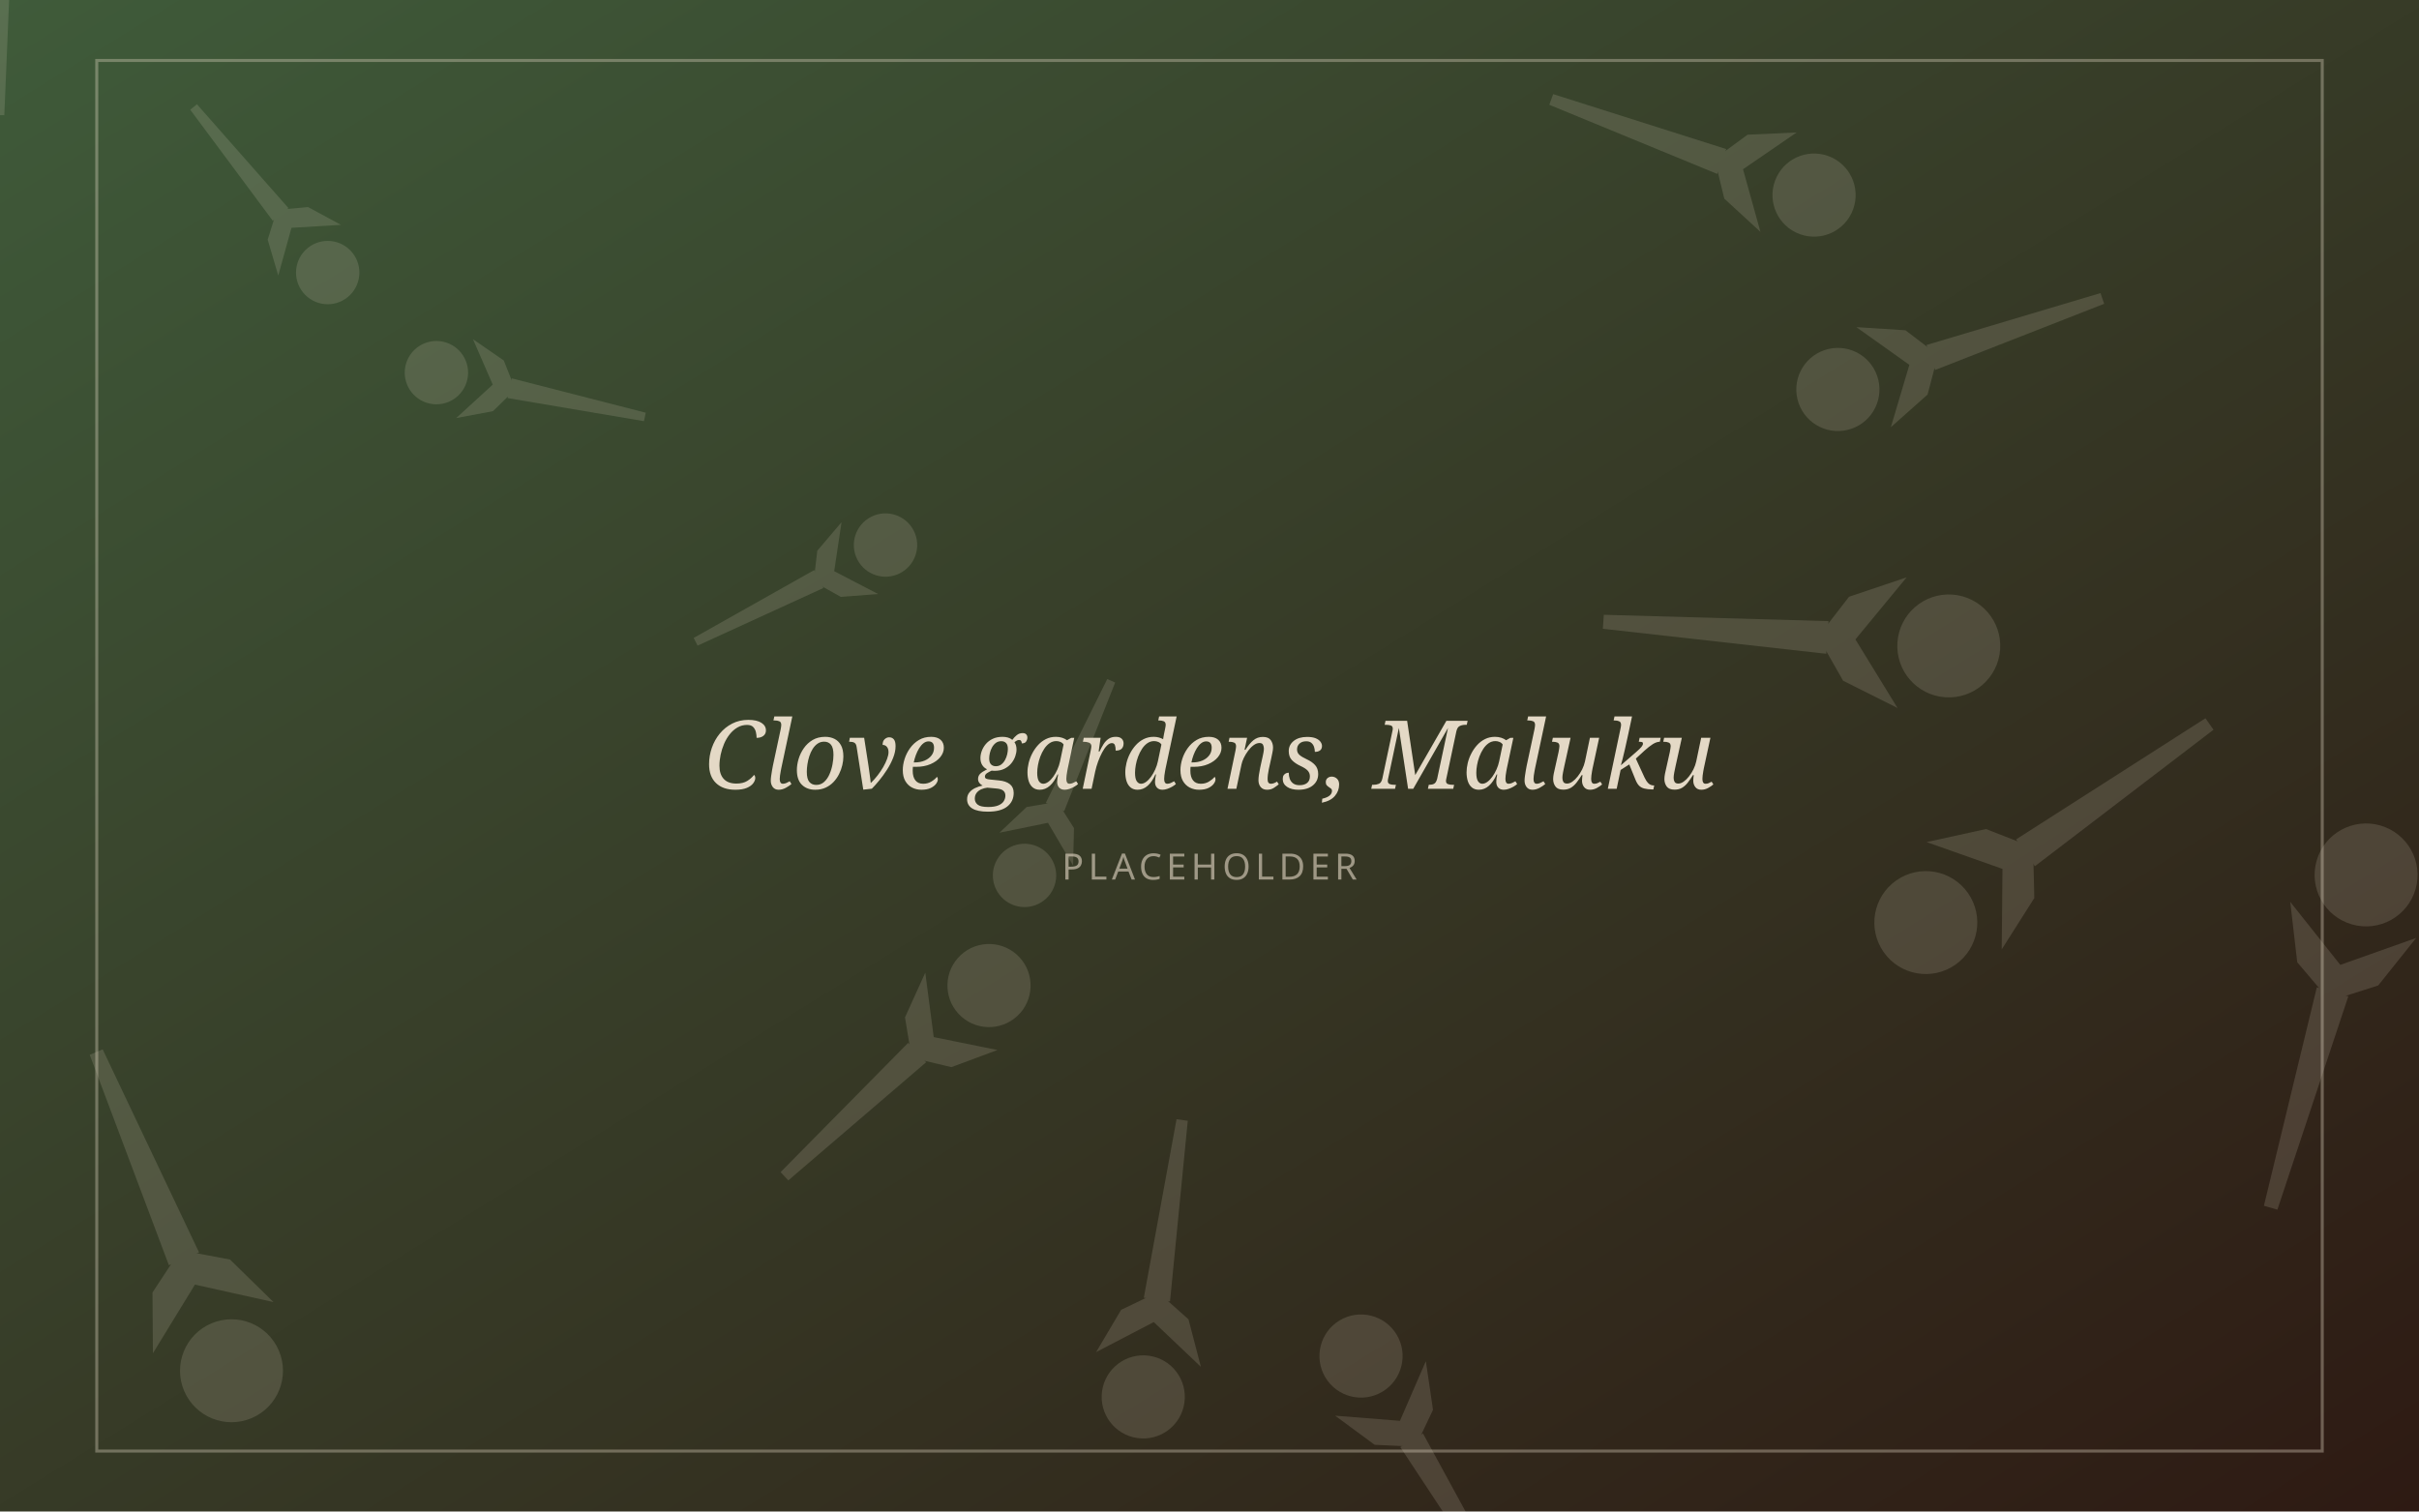
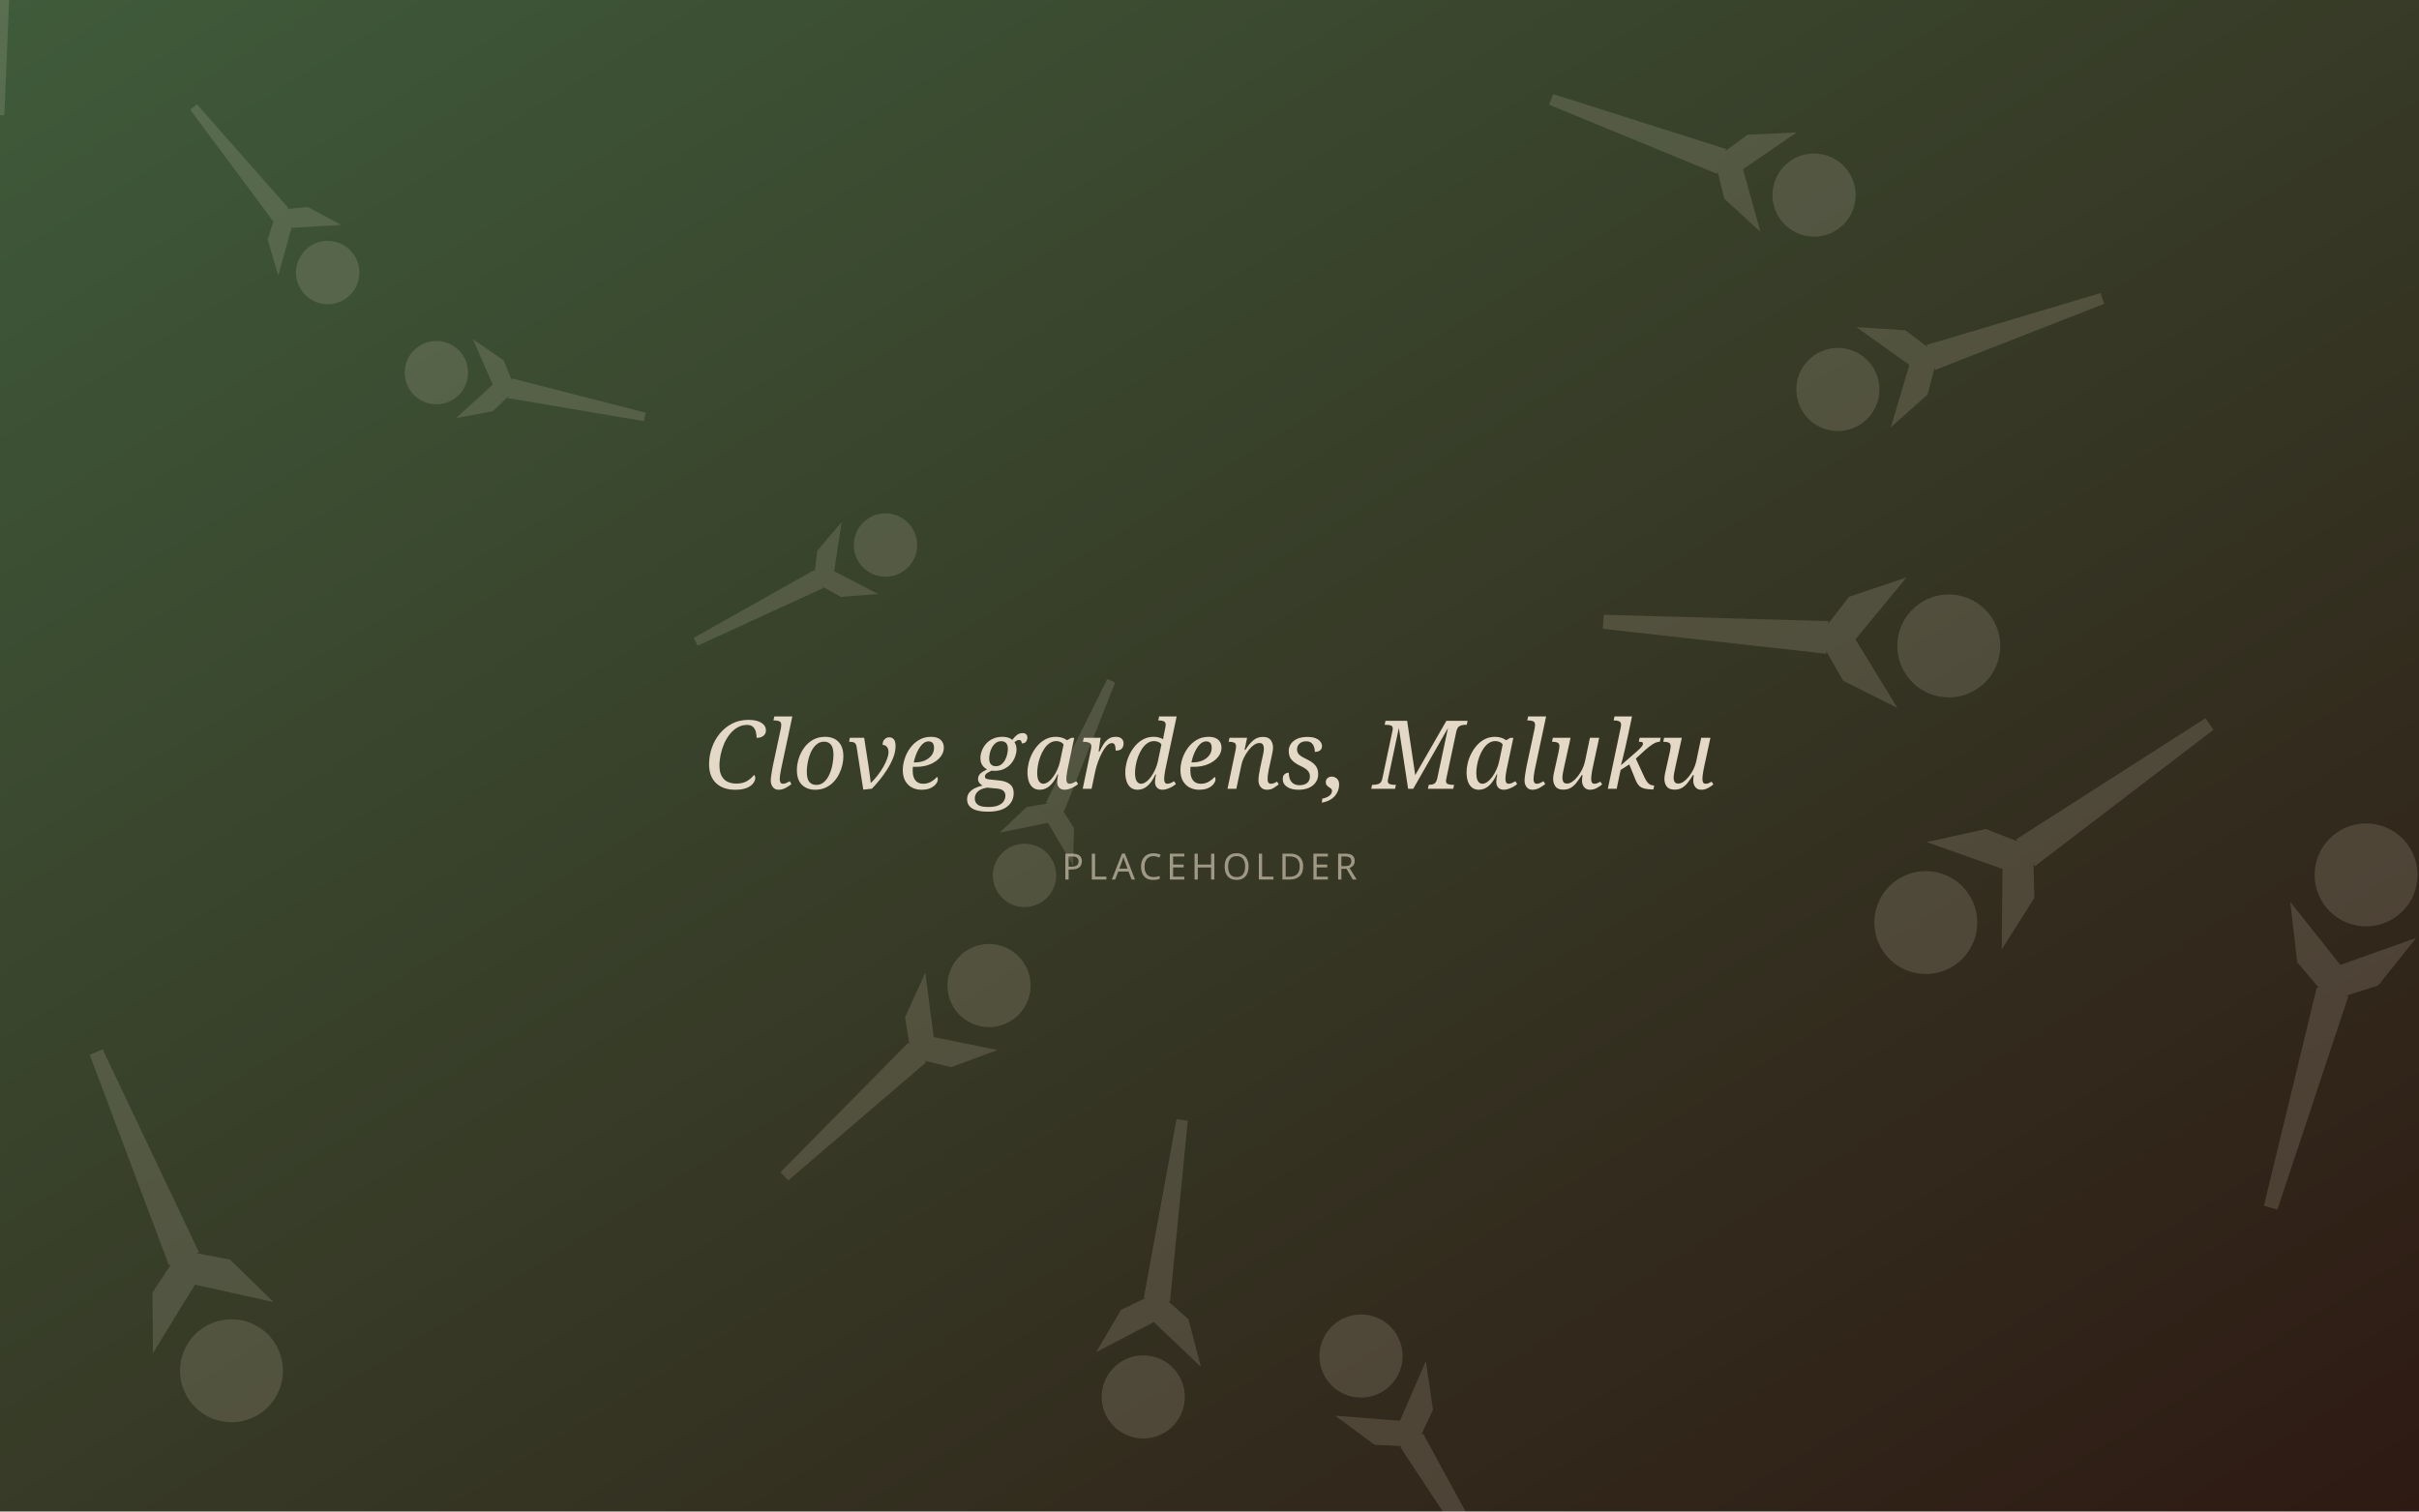
<svg xmlns="http://www.w3.org/2000/svg" width="1600" height="1000" viewBox="0 0 1600 1000">
  <defs>
    <linearGradient id="g" x1="0" y1="0" x2="1" y2="1">
      <stop offset="0" stop-color="#3F5B3A" />
      <stop offset="1" stop-color="#2E1A13" />
    </linearGradient>
  </defs>
  <rect width="1600" height="1000" fill="url(#g)" />
  <g transform="translate(0 0) rotate(0) scale(1.904762)" fill="#E4D9C6" opacity="0.16">
    <circle cx="0" cy="-34" r="11" />
    <path d="M-14 -24 L0 -14 L14 -24 L9 -12 L0 -6 L-9 -12 Z" />
    <path d="M-3.5 -8 L3.5 -8 L1.5 40 L-1.5 40 Z" />
  </g>
  <g transform="translate(592 710) rotate(47) scale(2.5)" fill="#E4D9C6" opacity="0.16">
    <circle cx="0" cy="-34" r="11" />
    <path d="M-14 -24 L0 -14 L14 -24 L9 -12 L0 -6 L-9 -12 Z" />
    <path d="M-3.5 -8 L3.5 -8 L1.5 40 L-1.5 40 Z" />
  </g>
  <g transform="translate(1184 420) rotate(94) scale(3.095238)" fill="#E4D9C6" opacity="0.16">
    <circle cx="0" cy="-34" r="11" />
    <path d="M-14 -24 L0 -14 L14 -24 L9 -12 L0 -6 L-9 -12 Z" />
    <path d="M-3.5 -8 L3.5 -8 L1.5 40 L-1.5 40 Z" />
  </g>
  <g transform="translate(176 130) rotate(141) scale(1.904762)" fill="#E4D9C6" opacity="0.16">
    <circle cx="0" cy="-34" r="11" />
    <path d="M-14 -24 L0 -14 L14 -24 L9 -12 L0 -6 L-9 -12 Z" />
    <path d="M-3.5 -8 L3.5 -8 L1.5 40 L-1.5 40 Z" />
  </g>
  <g transform="translate(768 840) rotate(188) scale(2.5)" fill="#E4D9C6" opacity="0.16">
    <circle cx="0" cy="-34" r="11" />
    <path d="M-14 -24 L0 -14 L14 -24 L9 -12 L0 -6 L-9 -12 Z" />
    <path d="M-3.5 -8 L3.5 -8 L1.5 40 L-1.5 40 Z" />
  </g>
  <g transform="translate(1360 550) rotate(235) scale(3.095238)" fill="#E4D9C6" opacity="0.16">
    <circle cx="0" cy="-34" r="11" />
    <path d="M-14 -24 L0 -14 L14 -24 L9 -12 L0 -6 L-9 -12 Z" />
    <path d="M-3.5 -8 L3.5 -8 L1.5 40 L-1.5 40 Z" />
  </g>
  <g transform="translate(352 260) rotate(282) scale(1.904762)" fill="#E4D9C6" opacity="0.16">
    <circle cx="0" cy="-34" r="11" />
    <path d="M-14 -24 L0 -14 L14 -24 L9 -12 L0 -6 L-9 -12 Z" />
    <path d="M-3.5 -8 L3.5 -8 L1.5 40 L-1.5 40 Z" />
  </g>
  <g transform="translate(944 970) rotate(329) scale(2.5)" fill="#E4D9C6" opacity="0.16">
    <circle cx="0" cy="-34" r="11" />
    <path d="M-14 -24 L0 -14 L14 -24 L9 -12 L0 -6 L-9 -12 Z" />
    <path d="M-3.5 -8 L3.5 -8 L1.5 40 L-1.5 40 Z" />
  </g>
  <g transform="translate(1536 680) rotate(16) scale(3.095238)" fill="#E4D9C6" opacity="0.16">
    <circle cx="0" cy="-34" r="11" />
    <path d="M-14 -24 L0 -14 L14 -24 L9 -12 L0 -6 L-9 -12 Z" />
    <path d="M-3.5 -8 L3.5 -8 L1.5 40 L-1.5 40 Z" />
  </g>
  <g transform="translate(528 390) rotate(63) scale(1.904762)" fill="#E4D9C6" opacity="0.16">
    <circle cx="0" cy="-34" r="11" />
    <path d="M-14 -24 L0 -14 L14 -24 L9 -12 L0 -6 L-9 -12 Z" />
    <path d="M-3.5 -8 L3.5 -8 L1.5 40 L-1.5 40 Z" />
  </g>
  <g transform="translate(1120 100) rotate(110) scale(2.5)" fill="#E4D9C6" opacity="0.16">
    <circle cx="0" cy="-34" r="11" />
    <path d="M-14 -24 L0 -14 L14 -24 L9 -12 L0 -6 L-9 -12 Z" />
    <path d="M-3.5 -8 L3.5 -8 L1.5 40 L-1.5 40 Z" />
  </g>
  <g transform="translate(112 810) rotate(157) scale(3.095238)" fill="#E4D9C6" opacity="0.16">
    <circle cx="0" cy="-34" r="11" />
    <path d="M-14 -24 L0 -14 L14 -24 L9 -12 L0 -6 L-9 -12 Z" />
    <path d="M-3.5 -8 L3.5 -8 L1.5 40 L-1.5 40 Z" />
  </g>
  <g transform="translate(704 520) rotate(204) scale(1.904762)" fill="#E4D9C6" opacity="0.16">
    <circle cx="0" cy="-34" r="11" />
    <path d="M-14 -24 L0 -14 L14 -24 L9 -12 L0 -6 L-9 -12 Z" />
    <path d="M-3.5 -8 L3.5 -8 L1.5 40 L-1.5 40 Z" />
  </g>
  <g transform="translate(1296 230) rotate(251) scale(2.5)" fill="#E4D9C6" opacity="0.16">
    <circle cx="0" cy="-34" r="11" />
    <path d="M-14 -24 L0 -14 L14 -24 L9 -12 L0 -6 L-9 -12 Z" />
    <path d="M-3.5 -8 L3.5 -8 L1.5 40 L-1.5 40 Z" />
  </g>
-   <rect x="64" y="40" width="1472" height="920" fill="none" stroke="#E4D9C6" stroke-opacity="0.35" stroke-width="2" />
  <text x="50%" y="50%" text-anchor="middle" dominant-baseline="middle" fill="#E4D9C6" font-family="Georgia, serif" font-size="63" font-style="italic">Clove gardens, Maluku</text>
  <text x="50%" y="581.9" text-anchor="middle" fill="#E4D9C6" fill-opacity="0.6" font-family="system-ui, sans-serif" font-size="24" letter-spacing="3">PLACEHOLDER</text>
</svg>
